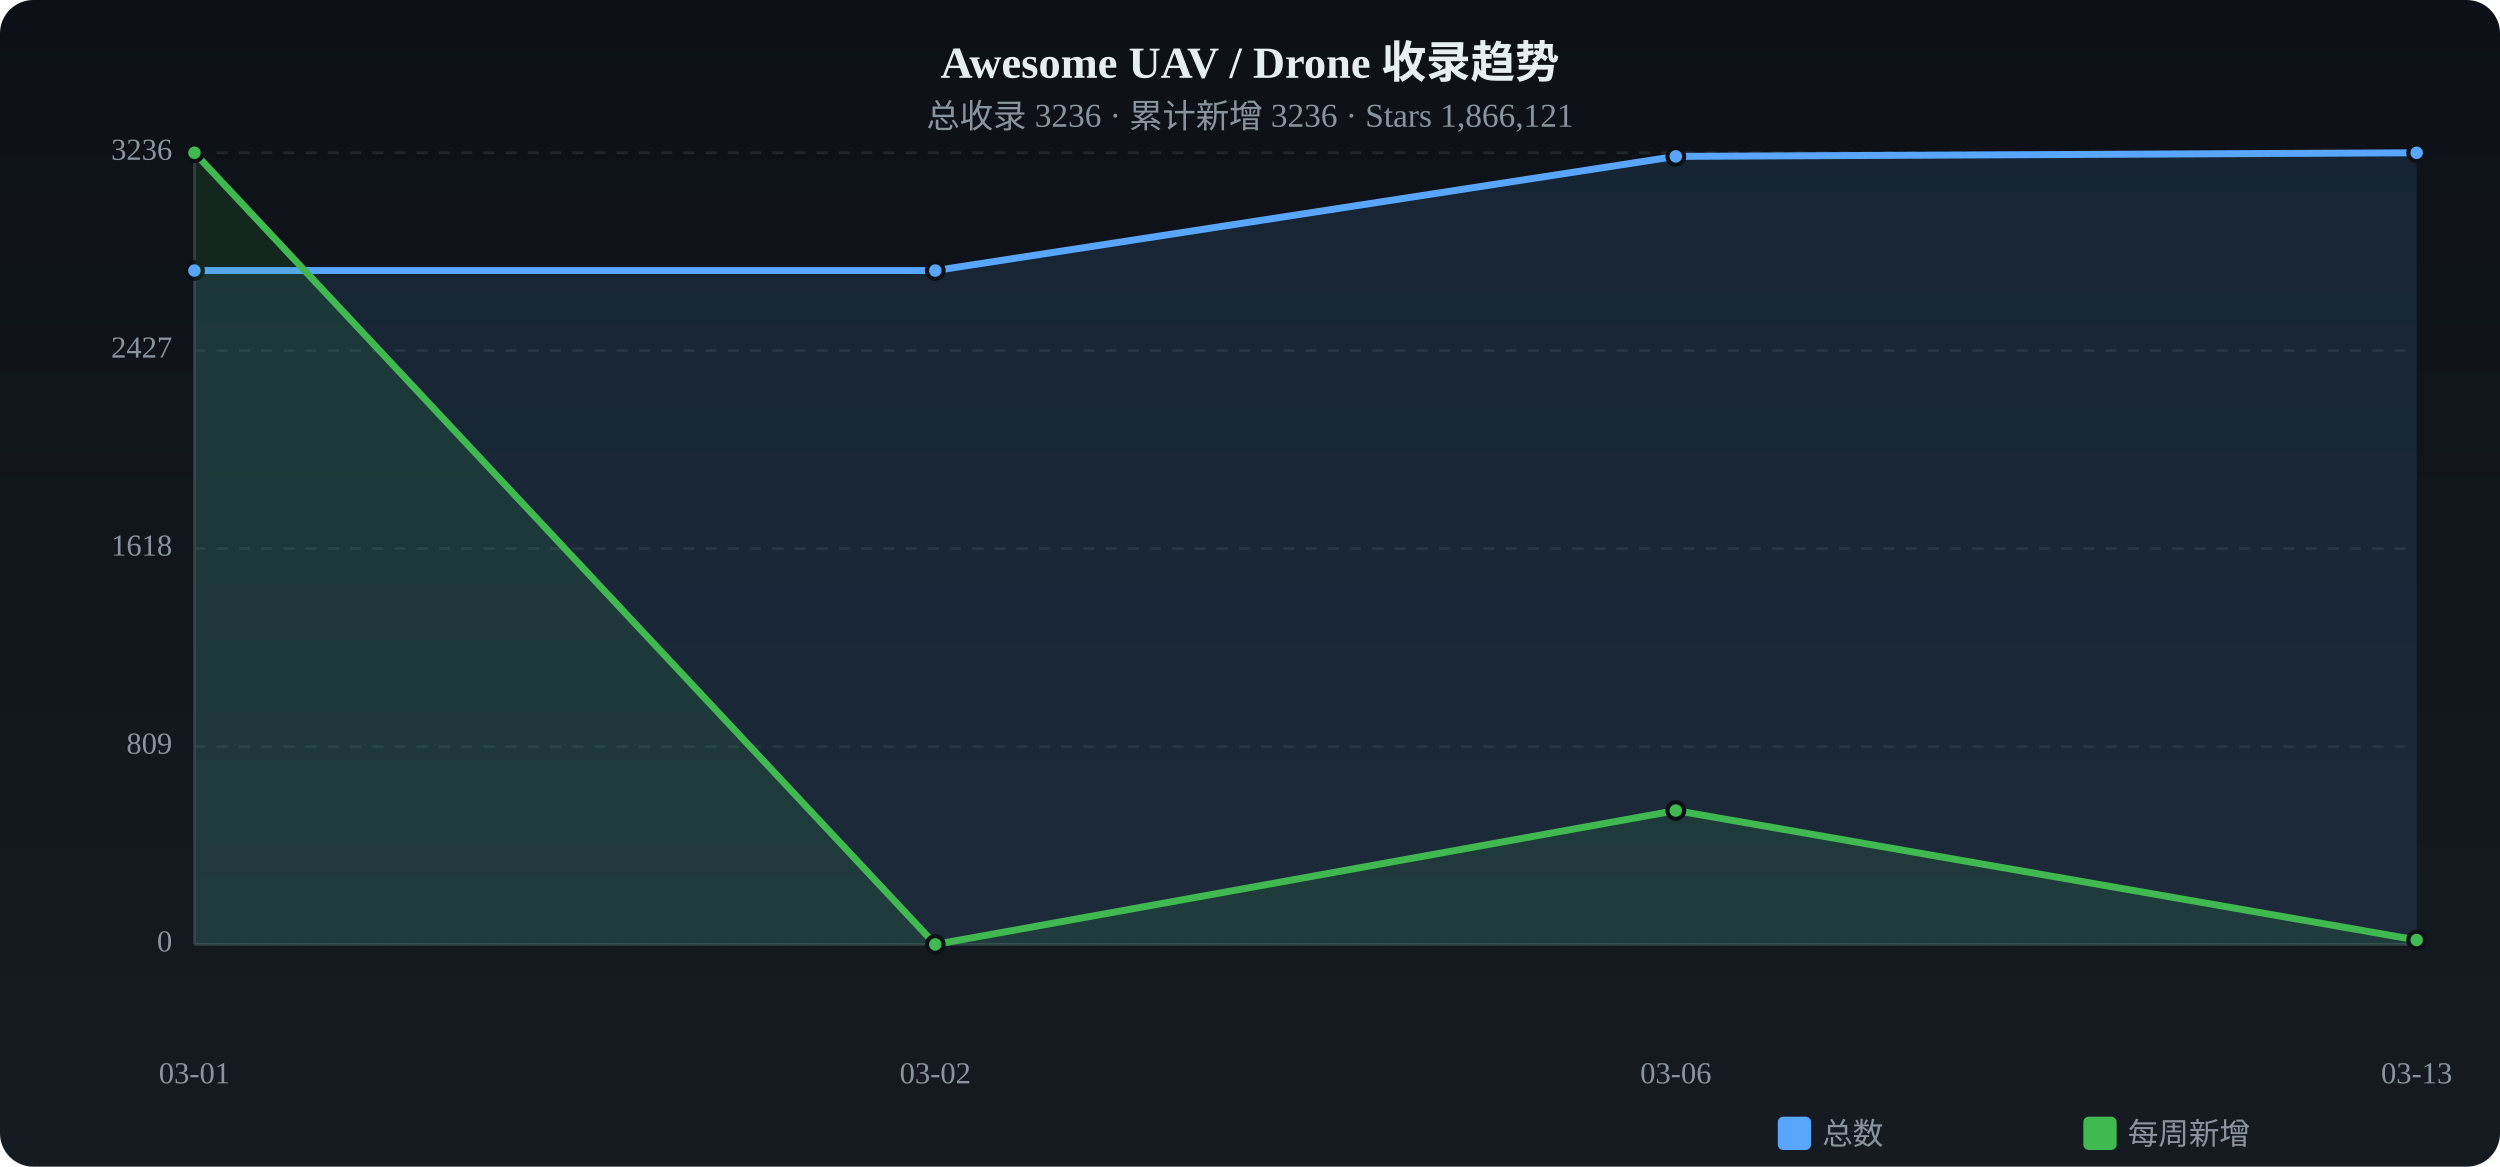
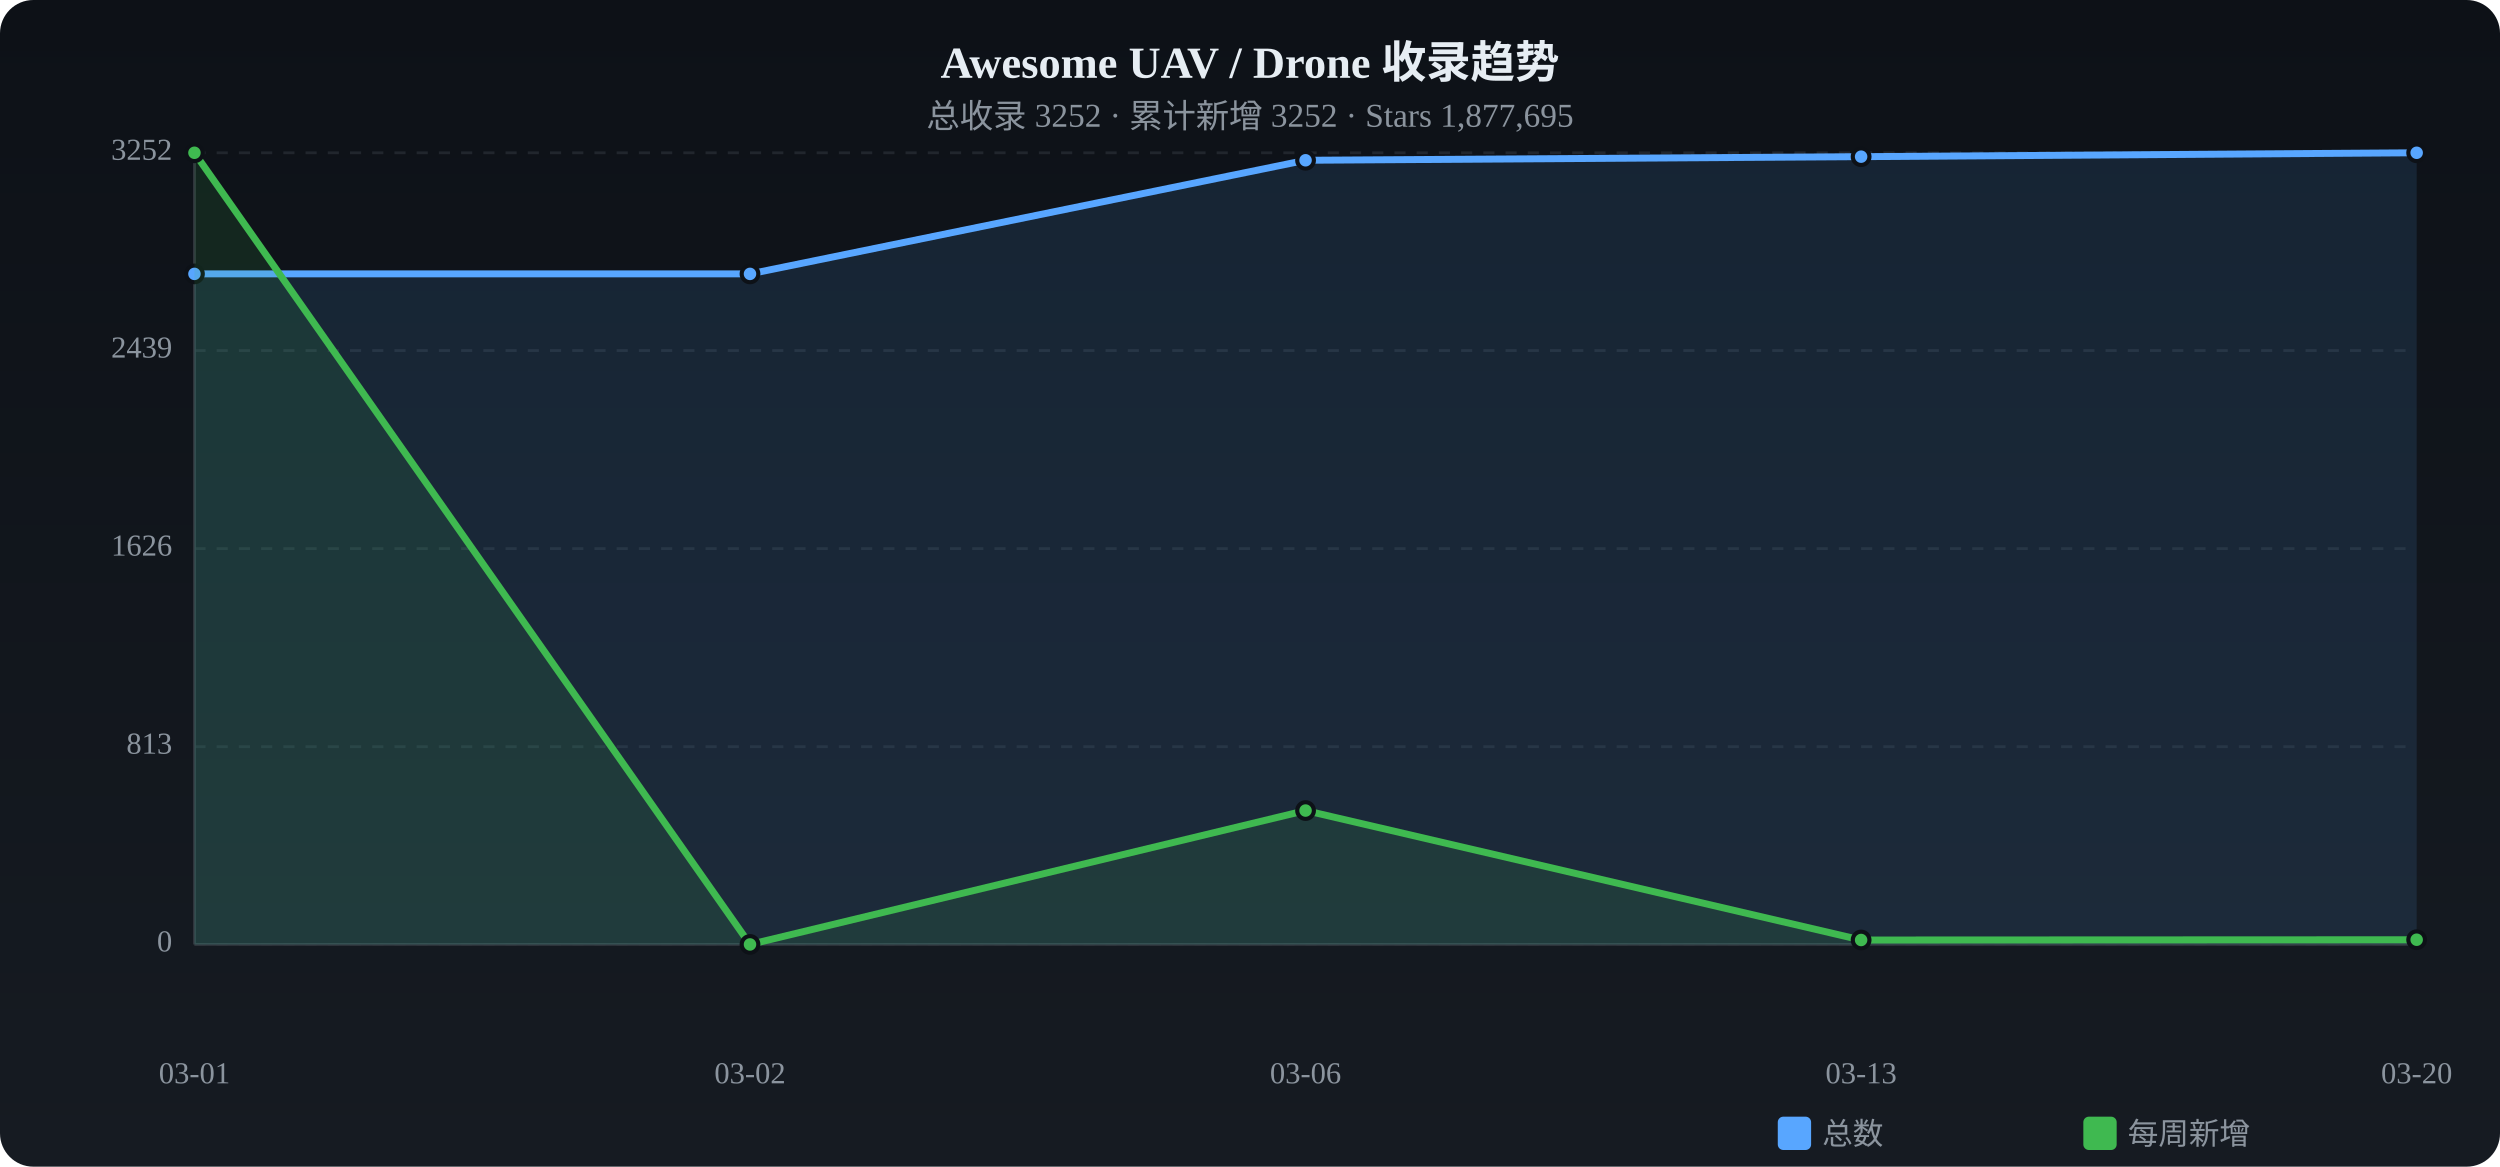
<svg xmlns="http://www.w3.org/2000/svg" viewBox="0 0 900 420" width="900" height="420">
  <defs>
    <linearGradient id="tbg" x1="0%" y1="0%" x2="0%" y2="100%">
      <stop offset="0%" stop-color="#0d1117" />
      <stop offset="100%" stop-color="#161b22" />
    </linearGradient>
  </defs>
  <rect width="900" height="420" rx="12" fill="url(#tbg)" />
  <text x="450.0" y="28" text-anchor="middle" fill="#e6edf3" font-size="16" font-weight="bold">Awesome UAV / Drone 收录趋势</text>
-   <text x="450.0" y="46" text-anchor="middle" fill="#8b949e" font-size="12">总收录 3236 · 累计新增 3236 · Stars 1,866,121</text>
+   <text x="450.0" y="46" text-anchor="middle" fill="#8b949e" font-size="12">总收录 3252 · 累计新增 3252 · Stars 1,877,695</text>
  <text x="62" y="340.0" text-anchor="end" fill="#8b949e" font-size="11" dominant-baseline="middle">0</text>
  <line x1="70" y1="340.0" x2="870" y2="340.0" stroke="#21262d" stroke-dasharray="4 4" />
-   <text x="62" y="268.8" text-anchor="end" fill="#8b949e" font-size="11" dominant-baseline="middle">809</text>
+   <text x="62" y="268.8" text-anchor="end" fill="#8b949e" font-size="11" dominant-baseline="middle">813</text>
  <line x1="70" y1="268.8" x2="870" y2="268.8" stroke="#21262d" stroke-dasharray="4 4" />
-   <text x="62" y="197.5" text-anchor="end" fill="#8b949e" font-size="11" dominant-baseline="middle">1618</text>
+   <text x="62" y="197.5" text-anchor="end" fill="#8b949e" font-size="11" dominant-baseline="middle">1626</text>
  <line x1="70" y1="197.5" x2="870" y2="197.5" stroke="#21262d" stroke-dasharray="4 4" />
-   <text x="62" y="126.2" text-anchor="end" fill="#8b949e" font-size="11" dominant-baseline="middle">2427</text>
+   <text x="62" y="126.2" text-anchor="end" fill="#8b949e" font-size="11" dominant-baseline="middle">2439</text>
  <line x1="70" y1="126.2" x2="870" y2="126.2" stroke="#21262d" stroke-dasharray="4 4" />
-   <text x="62" y="55.0" text-anchor="end" fill="#8b949e" font-size="11" dominant-baseline="middle">3236</text>
+   <text x="62" y="55.0" text-anchor="end" fill="#8b949e" font-size="11" dominant-baseline="middle">3252</text>
  <line x1="70" y1="55.0" x2="870" y2="55.0" stroke="#21262d" stroke-dasharray="4 4" />
  <line x1="70" y1="55" x2="70" y2="340" stroke="#30363d" />
  <line x1="70" y1="340" x2="870" y2="340" stroke="#30363d" />
-   <path d="M70.0,97.4 L336.7,97.4 L603.3,56.3 L870.0,55.0 L870.0,340 L70.0,340 Z" fill="#58a6ff" opacity="0.12" />
-   <polyline points="70.0,97.4 336.7,97.4 603.3,56.3 870.0,55.0" fill="none" stroke="#58a6ff" stroke-width="2.5" stroke-linecap="round" stroke-linejoin="round" />
-   <circle cx="70.0" cy="97.4" r="3" fill="#58a6ff" stroke="#0d1117" stroke-width="1.5" />
-   <circle cx="336.7" cy="97.4" r="3" fill="#58a6ff" stroke="#0d1117" stroke-width="1.5" />
-   <circle cx="603.3" cy="56.3" r="3" fill="#58a6ff" stroke="#0d1117" stroke-width="1.5" />
+   <path d="M70.0,98.6 L270.0,98.6 L470.0,57.7 L670.0,56.4 L870.0,55.0 L870.0,340 L70.0,340 Z" fill="#58a6ff" opacity="0.12" />
+   <polyline points="70.0,98.6 270.0,98.6 470.0,57.7 670.0,56.4 870.0,55.0" fill="none" stroke="#58a6ff" stroke-width="2.5" stroke-linecap="round" stroke-linejoin="round" />
+   <circle cx="70.0" cy="98.6" r="3" fill="#58a6ff" stroke="#0d1117" stroke-width="1.5" />
+   <circle cx="270.0" cy="98.6" r="3" fill="#58a6ff" stroke="#0d1117" stroke-width="1.5" />
+   <circle cx="470.0" cy="57.7" r="3" fill="#58a6ff" stroke="#0d1117" stroke-width="1.5" />
+   <circle cx="670.0" cy="56.4" r="3" fill="#58a6ff" stroke="#0d1117" stroke-width="1.5" />
  <circle cx="870.0" cy="55.0" r="3" fill="#58a6ff" stroke="#0d1117" stroke-width="1.5" />
-   <path d="M70.0,55.0 L336.7,340.0 L603.3,291.8 L870.0,338.4 L870.0,340 L70.0,340 Z" fill="#3fb950" opacity="0.12" />
-   <polyline points="70.0,55.0 336.7,340.0 603.3,291.8 870.0,338.4" fill="none" stroke="#3fb950" stroke-width="2.5" stroke-linecap="round" stroke-linejoin="round" />
+   <path d="M70.0,55.0 L270.0,340.0 L470.0,291.8 L670.0,338.4 L870.0,338.3 L870.0,340 L70.0,340 Z" fill="#3fb950" opacity="0.12" />
+   <polyline points="70.0,55.0 270.0,340.0 470.0,291.8 670.0,338.4 870.0,338.3" fill="none" stroke="#3fb950" stroke-width="2.5" stroke-linecap="round" stroke-linejoin="round" />
  <circle cx="70.0" cy="55.0" r="3" fill="#3fb950" stroke="#0d1117" stroke-width="1.5" />
-   <circle cx="336.7" cy="340.0" r="3" fill="#3fb950" stroke="#0d1117" stroke-width="1.5" />
-   <circle cx="603.3" cy="291.8" r="3" fill="#3fb950" stroke="#0d1117" stroke-width="1.5" />
-   <circle cx="870.0" cy="338.4" r="3" fill="#3fb950" stroke="#0d1117" stroke-width="1.5" />
+   <circle cx="270.0" cy="340.0" r="3" fill="#3fb950" stroke="#0d1117" stroke-width="1.5" />
+   <circle cx="470.0" cy="291.8" r="3" fill="#3fb950" stroke="#0d1117" stroke-width="1.5" />
+   <circle cx="670.0" cy="338.4" r="3" fill="#3fb950" stroke="#0d1117" stroke-width="1.5" />
+   <circle cx="870.0" cy="338.3" r="3" fill="#3fb950" stroke="#0d1117" stroke-width="1.5" />
  <text x="70.0" y="390" text-anchor="middle" fill="#8b949e" font-size="11">03-01</text>
-   <text x="336.7" y="390" text-anchor="middle" fill="#8b949e" font-size="11">03-02</text>
-   <text x="603.3" y="390" text-anchor="middle" fill="#8b949e" font-size="11">03-06</text>
-   <text x="870.0" y="390" text-anchor="middle" fill="#8b949e" font-size="11">03-13</text>
+   <text x="270.0" y="390" text-anchor="middle" fill="#8b949e" font-size="11">03-02</text>
+   <text x="470.0" y="390" text-anchor="middle" fill="#8b949e" font-size="11">03-06</text>
+   <text x="670.0" y="390" text-anchor="middle" fill="#8b949e" font-size="11">03-13</text>
+   <text x="870.0" y="390" text-anchor="middle" fill="#8b949e" font-size="11">03-20</text>
  <rect x="640" y="402" width="12" height="12" rx="2" fill="#58a6ff" />
  <text x="656" y="412" fill="#8b949e" font-size="11">总数</text>
  <rect x="750" y="402" width="12" height="12" rx="2" fill="#3fb950" />
  <text x="766" y="412" fill="#8b949e" font-size="11">每周新增</text>
</svg>
